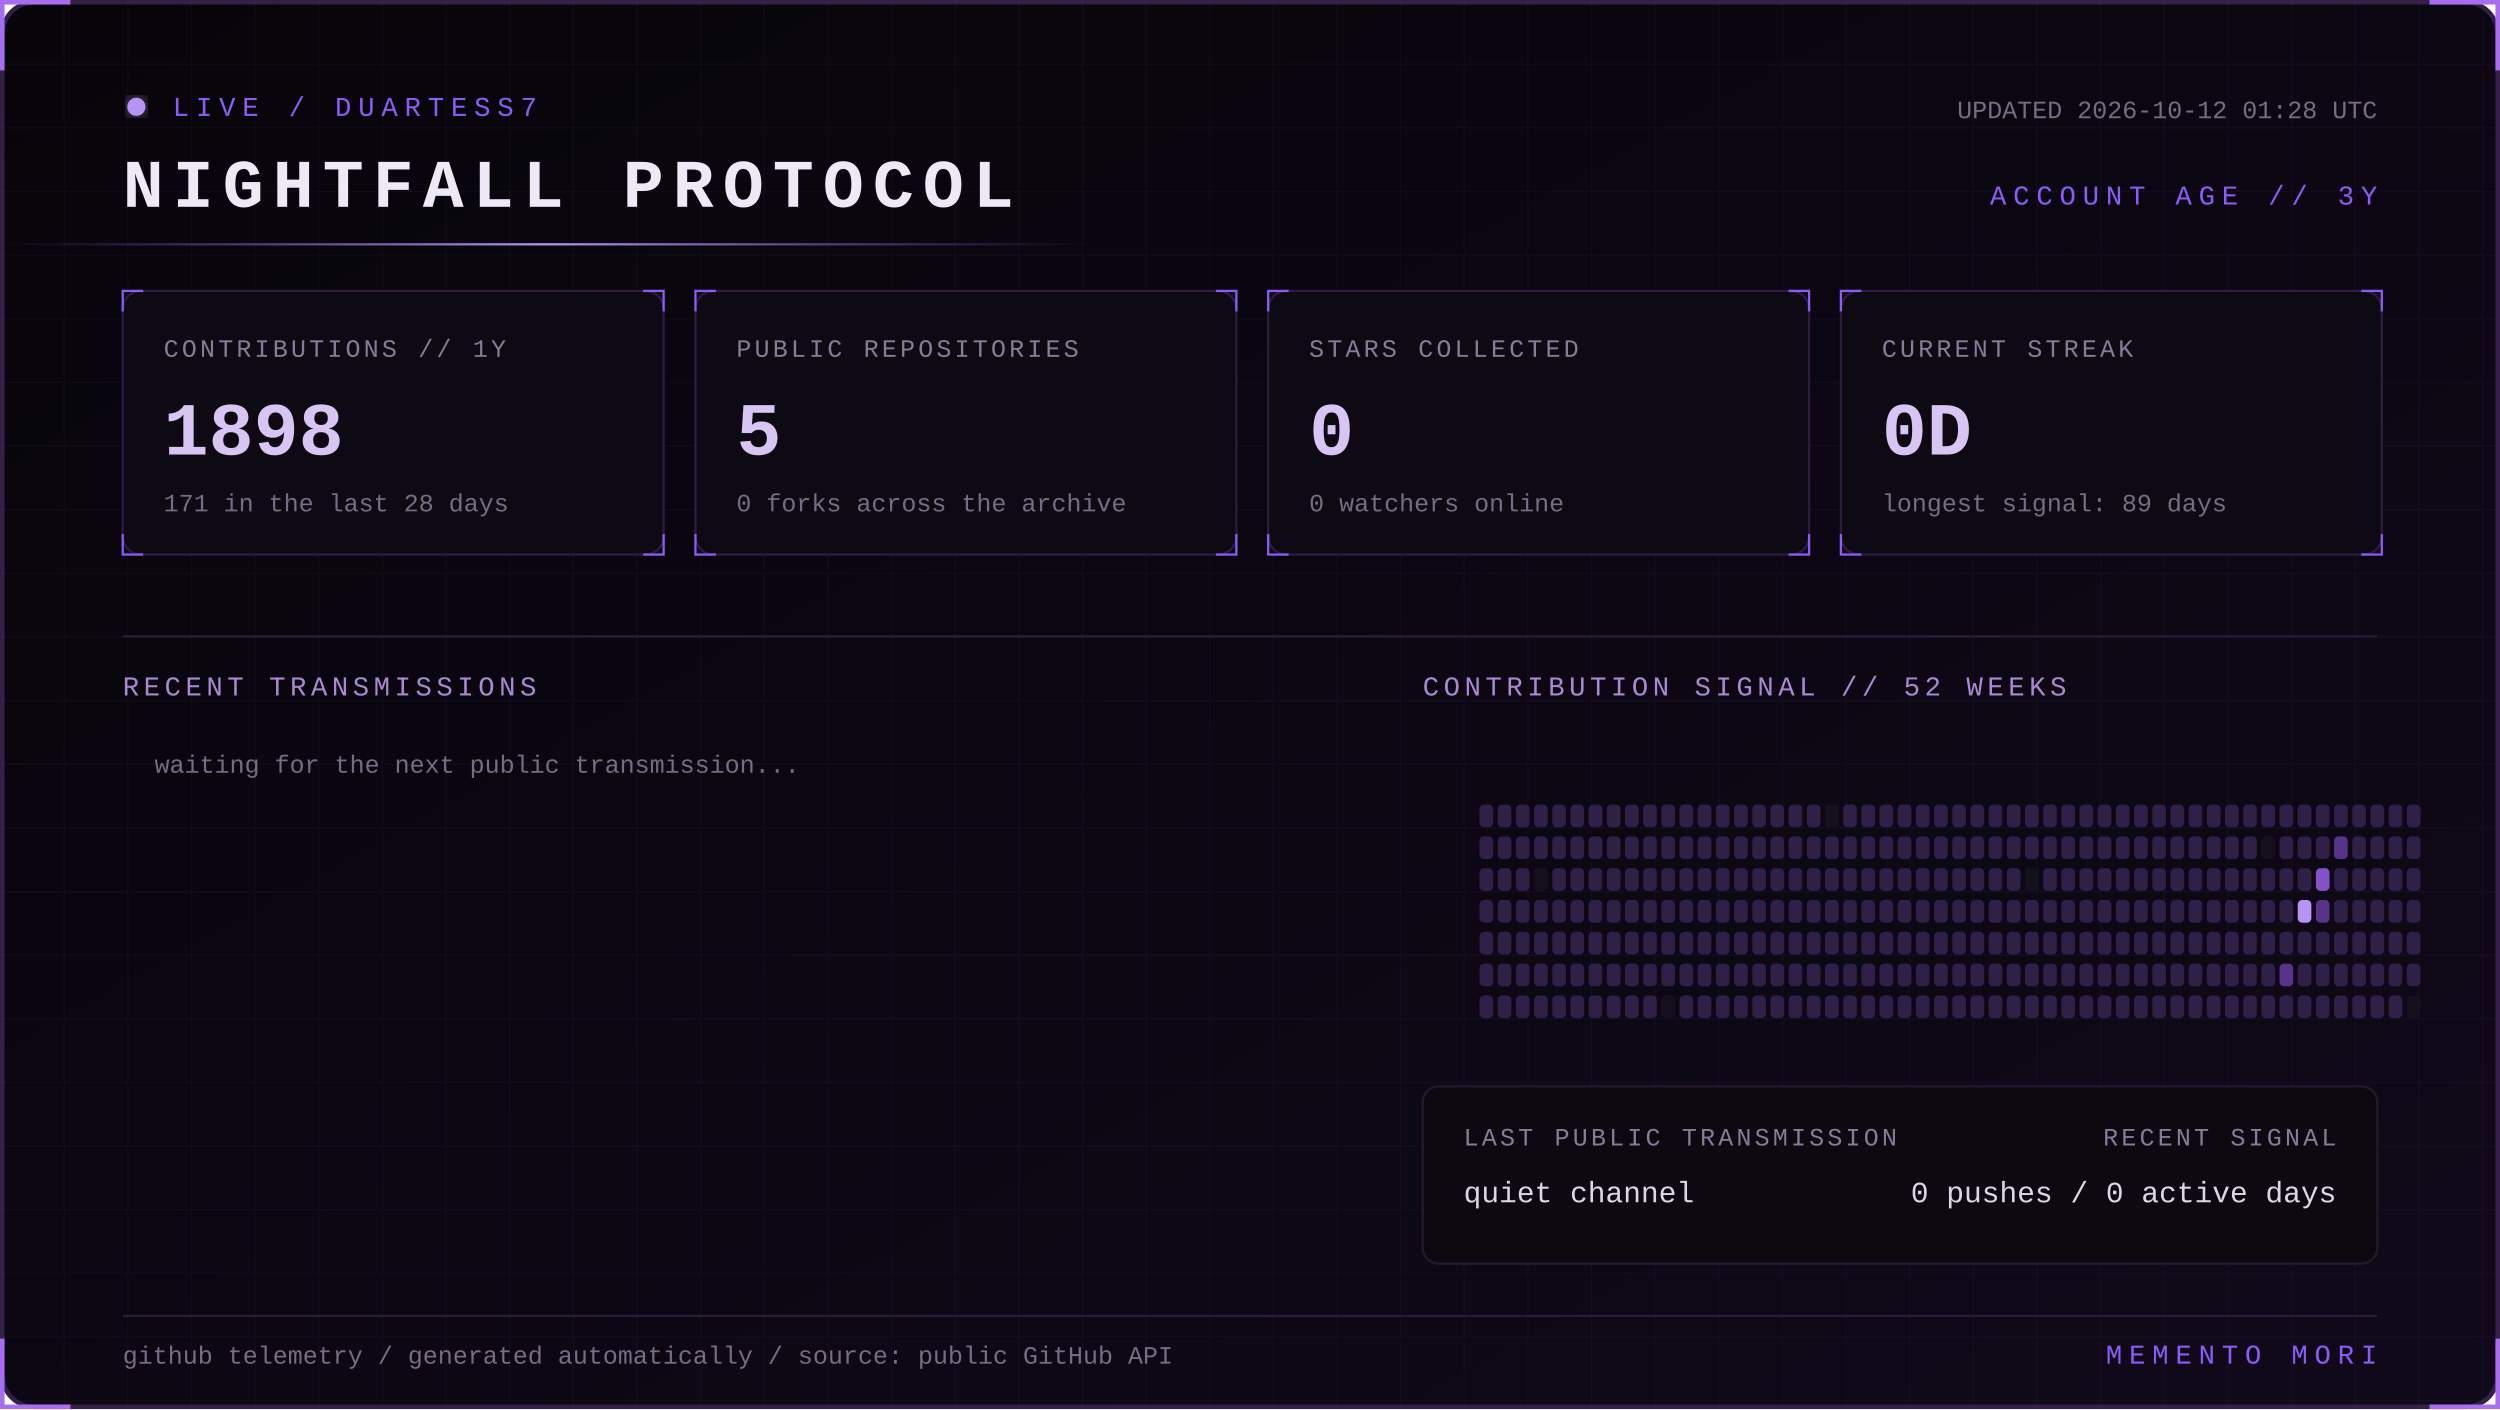
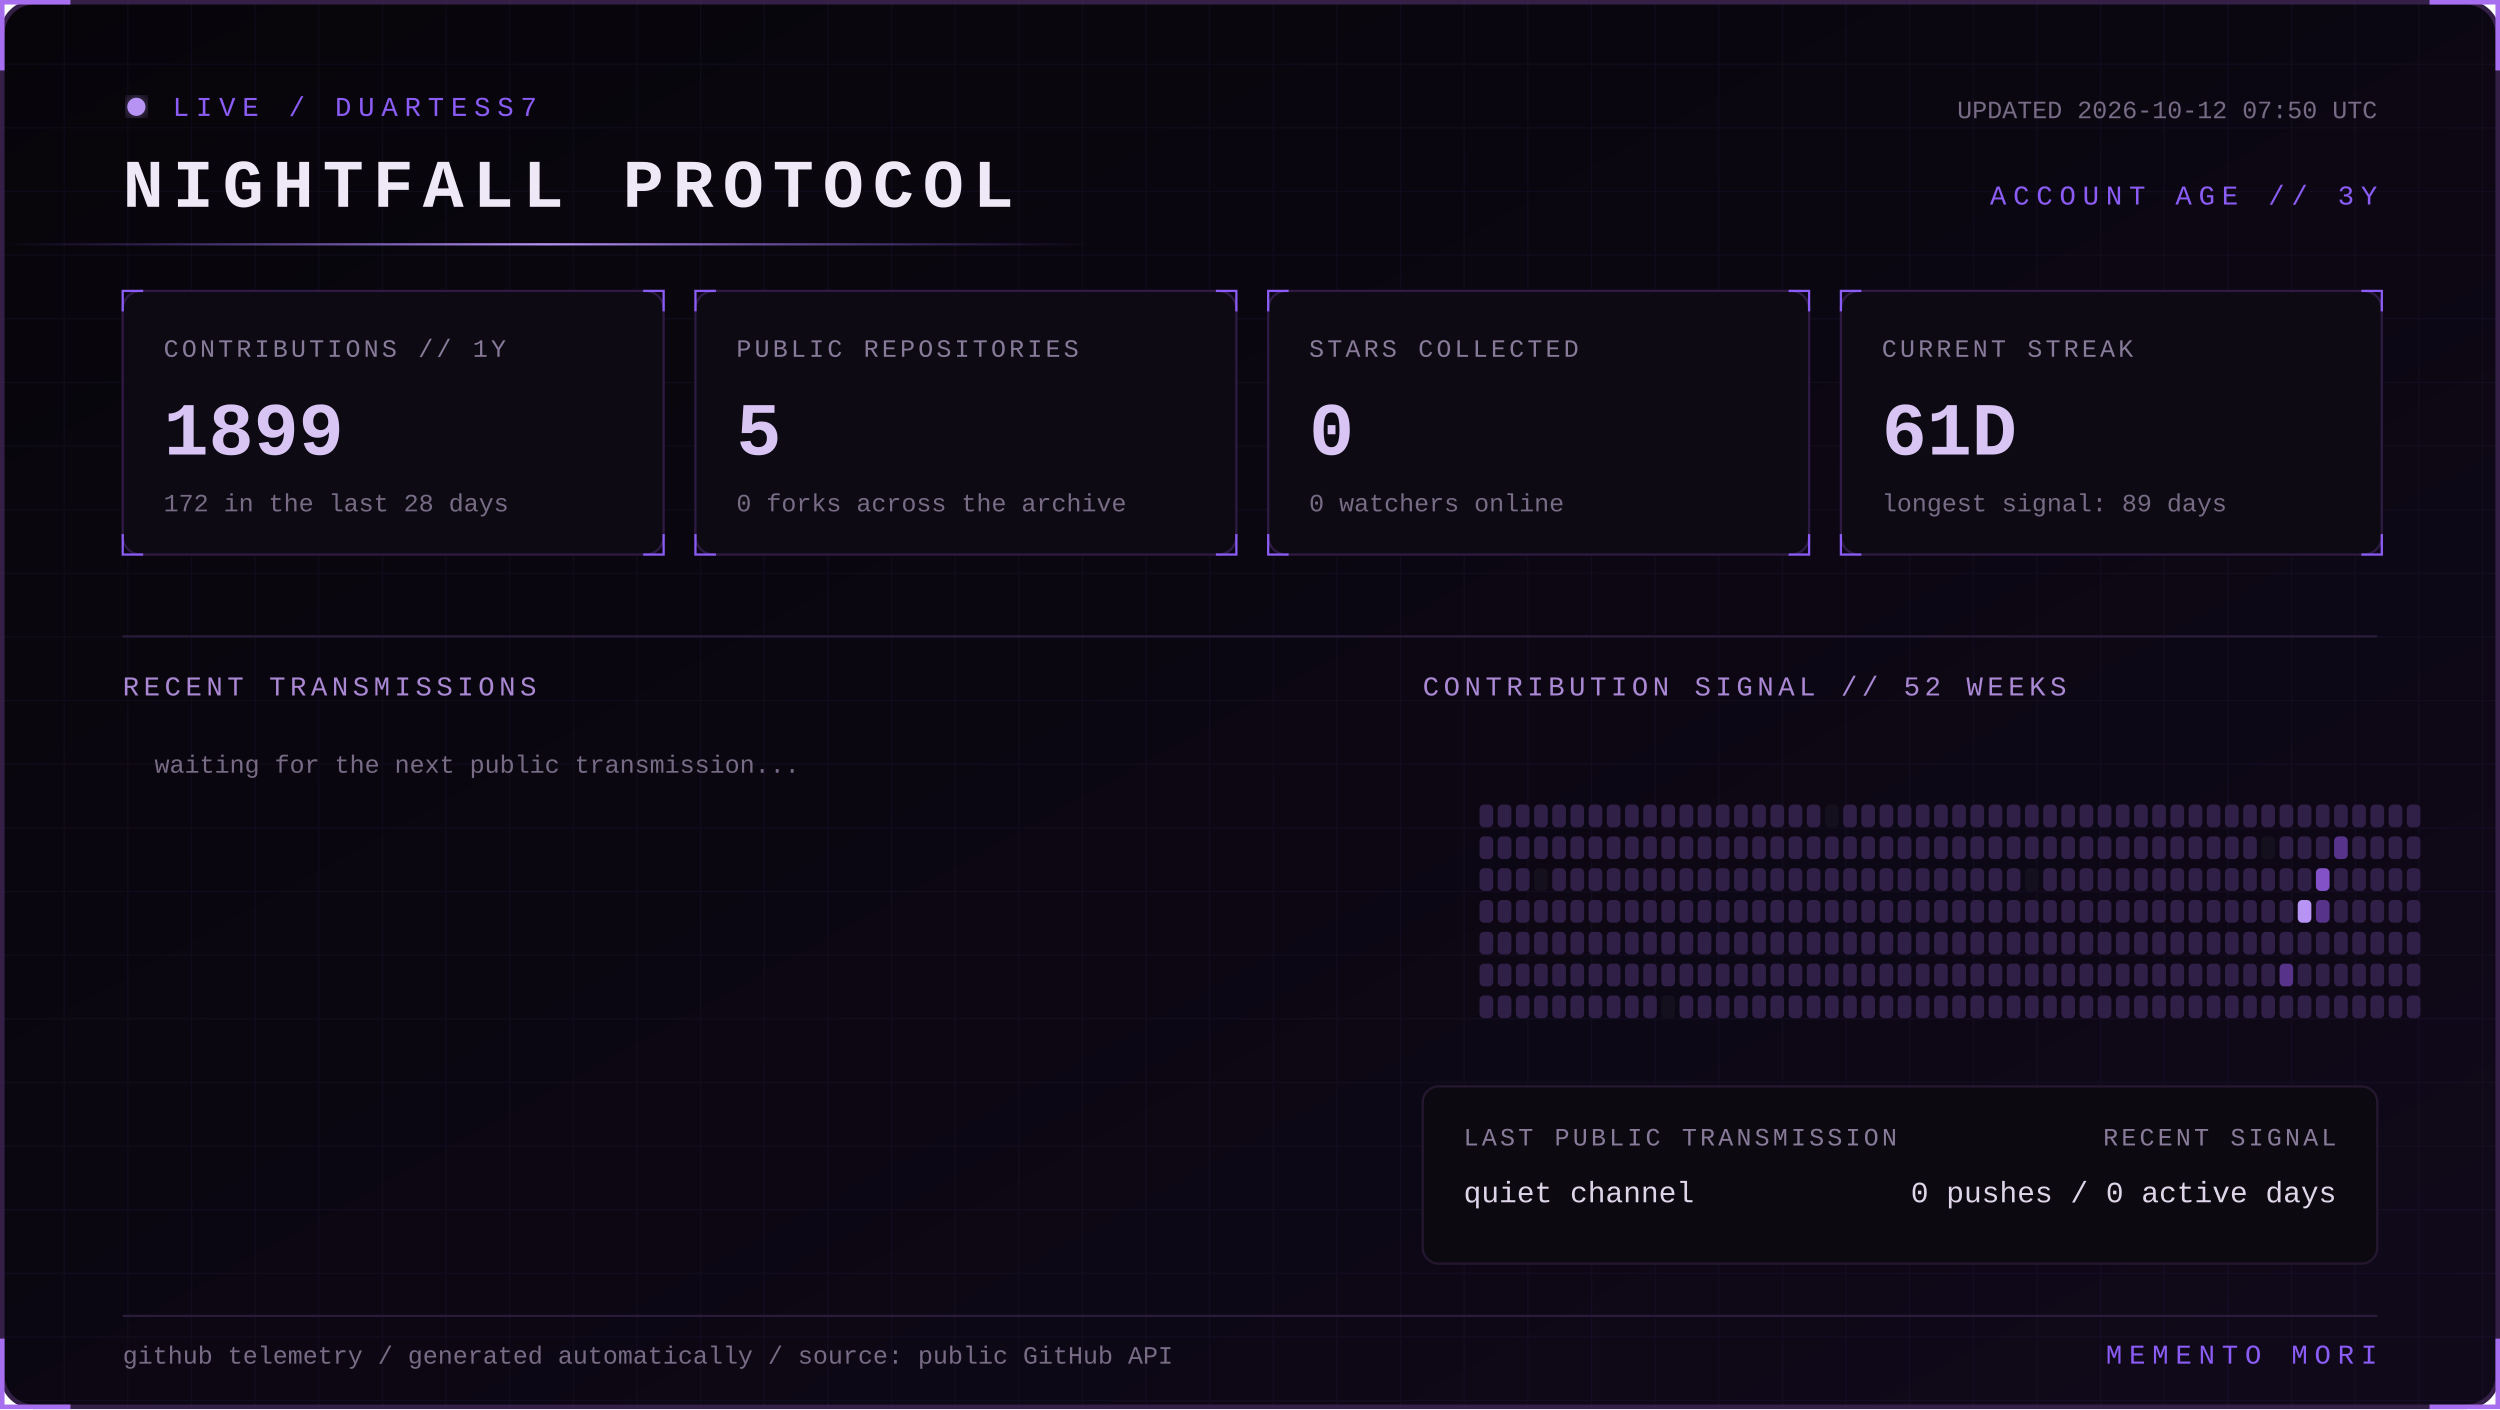
<svg xmlns="http://www.w3.org/2000/svg" width="1100" height="620" viewBox="0 0 1100 620" role="img" aria-labelledby="title desc">
  <defs>
    <linearGradient id="bg" x1="0" y1="0" x2="1" y2="1">
      <stop stop-color="#07050a" />
      <stop offset="1" stop-color="#10091a" />
    </linearGradient>
    <linearGradient id="beam">
      <stop stop-color="#8b5cf6" stop-opacity="0" />
      <stop offset=".5" stop-color="#b794f4" />
      <stop offset="1" stop-color="#8b5cf6" stop-opacity="0" />
    </linearGradient>
    <filter id="glow">
      <feGaussianBlur stdDeviation="4" result="b" />
      <feMerge>
        <feMergeNode in="b" />
        <feMergeNode in="SourceGraphic" />
      </feMerge>
    </filter>
    <pattern id="grid" width="28" height="28" patternUnits="userSpaceOnUse">
      <path d="M28 0H0V28" fill="none" stroke="#8b5cf6" stroke-opacity=".055" />
    </pattern>
    <style>
      text { font-family: Consolas, 'Courier New', monospace; }
      .kicker { fill:#8b5cf6; font-size:12px; letter-spacing:3px; }
      .title { fill:#eee8f7; font-size:30px; font-weight:700; letter-spacing:4px; }
      .label { fill:#887a99; font-size:11px; letter-spacing:1.4px; }
      .value { fill:#d8c5f4; font-size:33px; font-weight:700; }
      .detail,.pct { fill:#776b85; font-size:11px; }
      .section { fill:#aa88d4; font-size:12px; letter-spacing:2px; }
      .lang { fill:#ded5e8; font-size:13px; }
      .event { fill:#a98bce; font-size:11px; letter-spacing:1px; }
      .scan { animation:scan 5s linear infinite; }
      .blink { animation:blink 1.6s step-end infinite; }
      @keyframes scan { from { transform:translateX(-500px) } to { transform:translateX(1100px) } }
      @keyframes blink { 50% { opacity:.25 } }
    </style>
  </defs>
  <rect x="1" y="1" width="1098" height="618" rx="14" fill="url(#bg)" stroke="#342047" stroke-width="2" />
  <rect x="1" y="1" width="1098" height="618" rx="14" fill="url(#grid)" />
  <path d="M31 1H1v30 M1069 1h30v30 M1099 589v30h-30 M31 619H1v-30" stroke="#a76ff0" stroke-width="2" fill="none" />
  <g transform="translate(54 42)">
    <circle cx="6" cy="5" r="4" fill="#b794f4" filter="url(#glow)" class="blink" />
    <text x="22" y="9" class="kicker">LIVE / DUARTESS7</text>
    <text y="49" class="title">NIGHTFALL PROTOCOL</text>
-     <text x="992" y="10" text-anchor="end" class="detail">UPDATED 2026-10-12 01:28 UTC</text>
+     <text x="992" y="10" text-anchor="end" class="detail">UPDATED 2026-10-12 07:50 UTC</text>
    <text x="992" y="48" text-anchor="end" class="kicker">ACCOUNT AGE // 3Y</text>
  </g>
  <rect y="107" width="480" height="1" fill="url(#beam)" class="scan" />
  <g transform="translate(54 128)">
    <rect width="238" height="116" rx="8" fill="#0d0a13" stroke="#2d1b43" />
    <path d="M0 9V0h9 M229 0h9v9 M238 107v9h-9 M9 116H0v-9" stroke="#8b5cf6" fill="none" />
    <text x="18" y="29" class="label">CONTRIBUTIONS // 1Y</text>
-     <text x="18" y="72" class="value">1898</text>
-     <text x="18" y="97" class="detail">171 in the last 28 days</text>
+     <text x="18" y="72" class="value">1899</text>
+     <text x="18" y="97" class="detail">172 in the last 28 days</text>
  </g>
  <g transform="translate(306 128)">
    <rect width="238" height="116" rx="8" fill="#0d0a13" stroke="#2d1b43" />
    <path d="M0 9V0h9 M229 0h9v9 M238 107v9h-9 M9 116H0v-9" stroke="#8b5cf6" fill="none" />
    <text x="18" y="29" class="label">PUBLIC REPOSITORIES</text>
    <text x="18" y="72" class="value">5</text>
    <text x="18" y="97" class="detail">0 forks across the archive</text>
  </g>
  <g transform="translate(558 128)">
    <rect width="238" height="116" rx="8" fill="#0d0a13" stroke="#2d1b43" />
    <path d="M0 9V0h9 M229 0h9v9 M238 107v9h-9 M9 116H0v-9" stroke="#8b5cf6" fill="none" />
    <text x="18" y="29" class="label">STARS COLLECTED</text>
    <text x="18" y="72" class="value">0</text>
    <text x="18" y="97" class="detail">0 watchers online</text>
  </g>
  <g transform="translate(810 128)">
    <rect width="238" height="116" rx="8" fill="#0d0a13" stroke="#2d1b43" />
    <path d="M0 9V0h9 M229 0h9v9 M238 107v9h-9 M9 116H0v-9" stroke="#8b5cf6" fill="none" />
    <text x="18" y="29" class="label">CURRENT STREAK</text>
-     <text x="18" y="72" class="value">0D</text>
+     <text x="18" y="72" class="value">61D</text>
    <text x="18" y="97" class="detail">longest signal: 89 days</text>
  </g>
  <path d="M54 280H1046" stroke="#291b39" />
  <text x="54" y="306" class="section">RECENT TRANSMISSIONS</text>
  <text x="626" y="306" class="section">CONTRIBUTION SIGNAL // 52 WEEKS</text>
  <text x="68" y="340" class="detail">waiting for the next public transmission...</text>
  <g>
    <rect x="651" y="354" width="6" height="10" rx="2" fill="#302047" />
    <rect x="651" y="368" width="6" height="10" rx="2" fill="#302047" />
    <rect x="651" y="382" width="6" height="10" rx="2" fill="#302047" />
    <rect x="651" y="396" width="6" height="10" rx="2" fill="#302047" />
    <rect x="651" y="410" width="6" height="10" rx="2" fill="#302047" />
    <rect x="651" y="424" width="6" height="10" rx="2" fill="#302047" />
    <rect x="651" y="438" width="6" height="10" rx="2" fill="#302047" />
    <rect x="659" y="354" width="6" height="10" rx="2" fill="#302047" />
    <rect x="659" y="368" width="6" height="10" rx="2" fill="#302047" />
    <rect x="659" y="382" width="6" height="10" rx="2" fill="#302047" />
    <rect x="659" y="396" width="6" height="10" rx="2" fill="#302047" />
    <rect x="659" y="410" width="6" height="10" rx="2" fill="#302047" />
    <rect x="659" y="424" width="6" height="10" rx="2" fill="#302047" />
    <rect x="659" y="438" width="6" height="10" rx="2" fill="#302047" />
    <rect x="667" y="354" width="6" height="10" rx="2" fill="#302047" />
    <rect x="667" y="368" width="6" height="10" rx="2" fill="#302047" />
    <rect x="667" y="382" width="6" height="10" rx="2" fill="#302047" />
    <rect x="667" y="396" width="6" height="10" rx="2" fill="#302047" />
    <rect x="667" y="410" width="6" height="10" rx="2" fill="#302047" />
    <rect x="667" y="424" width="6" height="10" rx="2" fill="#302047" />
    <rect x="667" y="438" width="6" height="10" rx="2" fill="#302047" />
    <rect x="675" y="354" width="6" height="10" rx="2" fill="#302047" />
    <rect x="675" y="368" width="6" height="10" rx="2" fill="#302047" />
    <rect x="675" y="382" width="6" height="10" rx="2" fill="#15101d" />
    <rect x="675" y="396" width="6" height="10" rx="2" fill="#302047" />
    <rect x="675" y="410" width="6" height="10" rx="2" fill="#302047" />
    <rect x="675" y="424" width="6" height="10" rx="2" fill="#302047" />
    <rect x="675" y="438" width="6" height="10" rx="2" fill="#302047" />
    <rect x="683" y="354" width="6" height="10" rx="2" fill="#302047" />
    <rect x="683" y="368" width="6" height="10" rx="2" fill="#302047" />
    <rect x="683" y="382" width="6" height="10" rx="2" fill="#302047" />
    <rect x="683" y="396" width="6" height="10" rx="2" fill="#302047" />
    <rect x="683" y="410" width="6" height="10" rx="2" fill="#302047" />
    <rect x="683" y="424" width="6" height="10" rx="2" fill="#302047" />
    <rect x="683" y="438" width="6" height="10" rx="2" fill="#302047" />
    <rect x="691" y="354" width="6" height="10" rx="2" fill="#302047" />
    <rect x="691" y="368" width="6" height="10" rx="2" fill="#302047" />
    <rect x="691" y="382" width="6" height="10" rx="2" fill="#302047" />
    <rect x="691" y="396" width="6" height="10" rx="2" fill="#302047" />
    <rect x="691" y="410" width="6" height="10" rx="2" fill="#302047" />
    <rect x="691" y="424" width="6" height="10" rx="2" fill="#302047" />
    <rect x="691" y="438" width="6" height="10" rx="2" fill="#302047" />
    <rect x="699" y="354" width="6" height="10" rx="2" fill="#302047" />
    <rect x="699" y="368" width="6" height="10" rx="2" fill="#302047" />
    <rect x="699" y="382" width="6" height="10" rx="2" fill="#302047" />
    <rect x="699" y="396" width="6" height="10" rx="2" fill="#302047" />
    <rect x="699" y="410" width="6" height="10" rx="2" fill="#302047" />
    <rect x="699" y="424" width="6" height="10" rx="2" fill="#302047" />
    <rect x="699" y="438" width="6" height="10" rx="2" fill="#302047" />
    <rect x="707" y="354" width="6" height="10" rx="2" fill="#302047" />
    <rect x="707" y="368" width="6" height="10" rx="2" fill="#302047" />
    <rect x="707" y="382" width="6" height="10" rx="2" fill="#302047" />
    <rect x="707" y="396" width="6" height="10" rx="2" fill="#302047" />
    <rect x="707" y="410" width="6" height="10" rx="2" fill="#302047" />
    <rect x="707" y="424" width="6" height="10" rx="2" fill="#302047" />
    <rect x="707" y="438" width="6" height="10" rx="2" fill="#302047" />
    <rect x="715" y="354" width="6" height="10" rx="2" fill="#302047" />
    <rect x="715" y="368" width="6" height="10" rx="2" fill="#302047" />
    <rect x="715" y="382" width="6" height="10" rx="2" fill="#302047" />
    <rect x="715" y="396" width="6" height="10" rx="2" fill="#302047" />
    <rect x="715" y="410" width="6" height="10" rx="2" fill="#302047" />
    <rect x="715" y="424" width="6" height="10" rx="2" fill="#302047" />
    <rect x="715" y="438" width="6" height="10" rx="2" fill="#302047" />
    <rect x="723" y="354" width="6" height="10" rx="2" fill="#302047" />
    <rect x="723" y="368" width="6" height="10" rx="2" fill="#302047" />
    <rect x="723" y="382" width="6" height="10" rx="2" fill="#302047" />
    <rect x="723" y="396" width="6" height="10" rx="2" fill="#302047" />
    <rect x="723" y="410" width="6" height="10" rx="2" fill="#302047" />
    <rect x="723" y="424" width="6" height="10" rx="2" fill="#302047" />
    <rect x="723" y="438" width="6" height="10" rx="2" fill="#302047" />
    <rect x="731" y="354" width="6" height="10" rx="2" fill="#302047" />
    <rect x="731" y="368" width="6" height="10" rx="2" fill="#302047" />
    <rect x="731" y="382" width="6" height="10" rx="2" fill="#302047" />
    <rect x="731" y="396" width="6" height="10" rx="2" fill="#302047" />
    <rect x="731" y="410" width="6" height="10" rx="2" fill="#302047" />
    <rect x="731" y="424" width="6" height="10" rx="2" fill="#302047" />
    <rect x="731" y="438" width="6" height="10" rx="2" fill="#15101d" />
    <rect x="739" y="354" width="6" height="10" rx="2" fill="#302047" />
    <rect x="739" y="368" width="6" height="10" rx="2" fill="#302047" />
    <rect x="739" y="382" width="6" height="10" rx="2" fill="#302047" />
    <rect x="739" y="396" width="6" height="10" rx="2" fill="#302047" />
    <rect x="739" y="410" width="6" height="10" rx="2" fill="#302047" />
    <rect x="739" y="424" width="6" height="10" rx="2" fill="#302047" />
    <rect x="739" y="438" width="6" height="10" rx="2" fill="#302047" />
    <rect x="747" y="354" width="6" height="10" rx="2" fill="#302047" />
    <rect x="747" y="368" width="6" height="10" rx="2" fill="#302047" />
    <rect x="747" y="382" width="6" height="10" rx="2" fill="#302047" />
    <rect x="747" y="396" width="6" height="10" rx="2" fill="#302047" />
    <rect x="747" y="410" width="6" height="10" rx="2" fill="#302047" />
    <rect x="747" y="424" width="6" height="10" rx="2" fill="#302047" />
    <rect x="747" y="438" width="6" height="10" rx="2" fill="#302047" />
    <rect x="755" y="354" width="6" height="10" rx="2" fill="#302047" />
    <rect x="755" y="368" width="6" height="10" rx="2" fill="#302047" />
    <rect x="755" y="382" width="6" height="10" rx="2" fill="#302047" />
    <rect x="755" y="396" width="6" height="10" rx="2" fill="#302047" />
    <rect x="755" y="410" width="6" height="10" rx="2" fill="#302047" />
    <rect x="755" y="424" width="6" height="10" rx="2" fill="#302047" />
    <rect x="755" y="438" width="6" height="10" rx="2" fill="#302047" />
    <rect x="763" y="354" width="6" height="10" rx="2" fill="#302047" />
    <rect x="763" y="368" width="6" height="10" rx="2" fill="#302047" />
    <rect x="763" y="382" width="6" height="10" rx="2" fill="#302047" />
    <rect x="763" y="396" width="6" height="10" rx="2" fill="#302047" />
    <rect x="763" y="410" width="6" height="10" rx="2" fill="#302047" />
    <rect x="763" y="424" width="6" height="10" rx="2" fill="#302047" />
    <rect x="763" y="438" width="6" height="10" rx="2" fill="#302047" />
    <rect x="771" y="354" width="6" height="10" rx="2" fill="#302047" />
    <rect x="771" y="368" width="6" height="10" rx="2" fill="#302047" />
    <rect x="771" y="382" width="6" height="10" rx="2" fill="#302047" />
    <rect x="771" y="396" width="6" height="10" rx="2" fill="#302047" />
    <rect x="771" y="410" width="6" height="10" rx="2" fill="#302047" />
    <rect x="771" y="424" width="6" height="10" rx="2" fill="#302047" />
    <rect x="771" y="438" width="6" height="10" rx="2" fill="#302047" />
    <rect x="779" y="354" width="6" height="10" rx="2" fill="#302047" />
    <rect x="779" y="368" width="6" height="10" rx="2" fill="#302047" />
    <rect x="779" y="382" width="6" height="10" rx="2" fill="#302047" />
    <rect x="779" y="396" width="6" height="10" rx="2" fill="#302047" />
    <rect x="779" y="410" width="6" height="10" rx="2" fill="#302047" />
    <rect x="779" y="424" width="6" height="10" rx="2" fill="#302047" />
    <rect x="779" y="438" width="6" height="10" rx="2" fill="#302047" />
    <rect x="787" y="354" width="6" height="10" rx="2" fill="#302047" />
    <rect x="787" y="368" width="6" height="10" rx="2" fill="#302047" />
    <rect x="787" y="382" width="6" height="10" rx="2" fill="#302047" />
    <rect x="787" y="396" width="6" height="10" rx="2" fill="#302047" />
    <rect x="787" y="410" width="6" height="10" rx="2" fill="#302047" />
    <rect x="787" y="424" width="6" height="10" rx="2" fill="#302047" />
    <rect x="787" y="438" width="6" height="10" rx="2" fill="#302047" />
    <rect x="795" y="354" width="6" height="10" rx="2" fill="#302047" />
    <rect x="795" y="368" width="6" height="10" rx="2" fill="#302047" />
    <rect x="795" y="382" width="6" height="10" rx="2" fill="#302047" />
    <rect x="795" y="396" width="6" height="10" rx="2" fill="#302047" />
    <rect x="795" y="410" width="6" height="10" rx="2" fill="#302047" />
    <rect x="795" y="424" width="6" height="10" rx="2" fill="#302047" />
    <rect x="795" y="438" width="6" height="10" rx="2" fill="#302047" />
    <rect x="803" y="354" width="6" height="10" rx="2" fill="#15101d" />
    <rect x="803" y="368" width="6" height="10" rx="2" fill="#302047" />
    <rect x="803" y="382" width="6" height="10" rx="2" fill="#302047" />
    <rect x="803" y="396" width="6" height="10" rx="2" fill="#302047" />
    <rect x="803" y="410" width="6" height="10" rx="2" fill="#302047" />
    <rect x="803" y="424" width="6" height="10" rx="2" fill="#302047" />
    <rect x="803" y="438" width="6" height="10" rx="2" fill="#302047" />
    <rect x="811" y="354" width="6" height="10" rx="2" fill="#302047" />
    <rect x="811" y="368" width="6" height="10" rx="2" fill="#302047" />
    <rect x="811" y="382" width="6" height="10" rx="2" fill="#302047" />
    <rect x="811" y="396" width="6" height="10" rx="2" fill="#302047" />
    <rect x="811" y="410" width="6" height="10" rx="2" fill="#302047" />
    <rect x="811" y="424" width="6" height="10" rx="2" fill="#302047" />
    <rect x="811" y="438" width="6" height="10" rx="2" fill="#302047" />
    <rect x="819" y="354" width="6" height="10" rx="2" fill="#302047" />
    <rect x="819" y="368" width="6" height="10" rx="2" fill="#302047" />
    <rect x="819" y="382" width="6" height="10" rx="2" fill="#302047" />
    <rect x="819" y="396" width="6" height="10" rx="2" fill="#302047" />
    <rect x="819" y="410" width="6" height="10" rx="2" fill="#302047" />
    <rect x="819" y="424" width="6" height="10" rx="2" fill="#302047" />
    <rect x="819" y="438" width="6" height="10" rx="2" fill="#302047" />
    <rect x="827" y="354" width="6" height="10" rx="2" fill="#302047" />
    <rect x="827" y="368" width="6" height="10" rx="2" fill="#302047" />
    <rect x="827" y="382" width="6" height="10" rx="2" fill="#302047" />
    <rect x="827" y="396" width="6" height="10" rx="2" fill="#302047" />
    <rect x="827" y="410" width="6" height="10" rx="2" fill="#302047" />
    <rect x="827" y="424" width="6" height="10" rx="2" fill="#302047" />
    <rect x="827" y="438" width="6" height="10" rx="2" fill="#302047" />
    <rect x="835" y="354" width="6" height="10" rx="2" fill="#302047" />
    <rect x="835" y="368" width="6" height="10" rx="2" fill="#302047" />
    <rect x="835" y="382" width="6" height="10" rx="2" fill="#302047" />
    <rect x="835" y="396" width="6" height="10" rx="2" fill="#302047" />
    <rect x="835" y="410" width="6" height="10" rx="2" fill="#302047" />
    <rect x="835" y="424" width="6" height="10" rx="2" fill="#302047" />
    <rect x="835" y="438" width="6" height="10" rx="2" fill="#302047" />
    <rect x="843" y="354" width="6" height="10" rx="2" fill="#302047" />
    <rect x="843" y="368" width="6" height="10" rx="2" fill="#302047" />
    <rect x="843" y="382" width="6" height="10" rx="2" fill="#302047" />
    <rect x="843" y="396" width="6" height="10" rx="2" fill="#302047" />
    <rect x="843" y="410" width="6" height="10" rx="2" fill="#302047" />
    <rect x="843" y="424" width="6" height="10" rx="2" fill="#302047" />
    <rect x="843" y="438" width="6" height="10" rx="2" fill="#302047" />
    <rect x="851" y="354" width="6" height="10" rx="2" fill="#302047" />
    <rect x="851" y="368" width="6" height="10" rx="2" fill="#302047" />
    <rect x="851" y="382" width="6" height="10" rx="2" fill="#302047" />
    <rect x="851" y="396" width="6" height="10" rx="2" fill="#302047" />
    <rect x="851" y="410" width="6" height="10" rx="2" fill="#302047" />
    <rect x="851" y="424" width="6" height="10" rx="2" fill="#302047" />
    <rect x="851" y="438" width="6" height="10" rx="2" fill="#302047" />
    <rect x="859" y="354" width="6" height="10" rx="2" fill="#302047" />
    <rect x="859" y="368" width="6" height="10" rx="2" fill="#302047" />
    <rect x="859" y="382" width="6" height="10" rx="2" fill="#302047" />
    <rect x="859" y="396" width="6" height="10" rx="2" fill="#302047" />
    <rect x="859" y="410" width="6" height="10" rx="2" fill="#302047" />
    <rect x="859" y="424" width="6" height="10" rx="2" fill="#302047" />
    <rect x="859" y="438" width="6" height="10" rx="2" fill="#302047" />
    <rect x="867" y="354" width="6" height="10" rx="2" fill="#302047" />
    <rect x="867" y="368" width="6" height="10" rx="2" fill="#302047" />
    <rect x="867" y="382" width="6" height="10" rx="2" fill="#302047" />
    <rect x="867" y="396" width="6" height="10" rx="2" fill="#302047" />
    <rect x="867" y="410" width="6" height="10" rx="2" fill="#302047" />
    <rect x="867" y="424" width="6" height="10" rx="2" fill="#302047" />
    <rect x="867" y="438" width="6" height="10" rx="2" fill="#302047" />
    <rect x="875" y="354" width="6" height="10" rx="2" fill="#302047" />
    <rect x="875" y="368" width="6" height="10" rx="2" fill="#302047" />
    <rect x="875" y="382" width="6" height="10" rx="2" fill="#302047" />
    <rect x="875" y="396" width="6" height="10" rx="2" fill="#302047" />
    <rect x="875" y="410" width="6" height="10" rx="2" fill="#302047" />
    <rect x="875" y="424" width="6" height="10" rx="2" fill="#302047" />
    <rect x="875" y="438" width="6" height="10" rx="2" fill="#302047" />
    <rect x="883" y="354" width="6" height="10" rx="2" fill="#302047" />
    <rect x="883" y="368" width="6" height="10" rx="2" fill="#302047" />
    <rect x="883" y="382" width="6" height="10" rx="2" fill="#302047" />
    <rect x="883" y="396" width="6" height="10" rx="2" fill="#302047" />
    <rect x="883" y="410" width="6" height="10" rx="2" fill="#302047" />
    <rect x="883" y="424" width="6" height="10" rx="2" fill="#302047" />
    <rect x="883" y="438" width="6" height="10" rx="2" fill="#302047" />
    <rect x="891" y="354" width="6" height="10" rx="2" fill="#302047" />
    <rect x="891" y="368" width="6" height="10" rx="2" fill="#302047" />
    <rect x="891" y="382" width="6" height="10" rx="2" fill="#15101d" />
    <rect x="891" y="396" width="6" height="10" rx="2" fill="#302047" />
    <rect x="891" y="410" width="6" height="10" rx="2" fill="#302047" />
    <rect x="891" y="424" width="6" height="10" rx="2" fill="#302047" />
    <rect x="891" y="438" width="6" height="10" rx="2" fill="#302047" />
    <rect x="899" y="354" width="6" height="10" rx="2" fill="#302047" />
    <rect x="899" y="368" width="6" height="10" rx="2" fill="#302047" />
    <rect x="899" y="382" width="6" height="10" rx="2" fill="#302047" />
    <rect x="899" y="396" width="6" height="10" rx="2" fill="#302047" />
    <rect x="899" y="410" width="6" height="10" rx="2" fill="#302047" />
    <rect x="899" y="424" width="6" height="10" rx="2" fill="#302047" />
    <rect x="899" y="438" width="6" height="10" rx="2" fill="#302047" />
    <rect x="907" y="354" width="6" height="10" rx="2" fill="#302047" />
    <rect x="907" y="368" width="6" height="10" rx="2" fill="#302047" />
    <rect x="907" y="382" width="6" height="10" rx="2" fill="#302047" />
    <rect x="907" y="396" width="6" height="10" rx="2" fill="#302047" />
    <rect x="907" y="410" width="6" height="10" rx="2" fill="#302047" />
    <rect x="907" y="424" width="6" height="10" rx="2" fill="#302047" />
    <rect x="907" y="438" width="6" height="10" rx="2" fill="#302047" />
    <rect x="915" y="354" width="6" height="10" rx="2" fill="#302047" />
    <rect x="915" y="368" width="6" height="10" rx="2" fill="#302047" />
    <rect x="915" y="382" width="6" height="10" rx="2" fill="#302047" />
    <rect x="915" y="396" width="6" height="10" rx="2" fill="#302047" />
    <rect x="915" y="410" width="6" height="10" rx="2" fill="#302047" />
    <rect x="915" y="424" width="6" height="10" rx="2" fill="#302047" />
    <rect x="915" y="438" width="6" height="10" rx="2" fill="#302047" />
    <rect x="923" y="354" width="6" height="10" rx="2" fill="#302047" />
    <rect x="923" y="368" width="6" height="10" rx="2" fill="#302047" />
    <rect x="923" y="382" width="6" height="10" rx="2" fill="#302047" />
    <rect x="923" y="396" width="6" height="10" rx="2" fill="#302047" />
    <rect x="923" y="410" width="6" height="10" rx="2" fill="#302047" />
    <rect x="923" y="424" width="6" height="10" rx="2" fill="#302047" />
    <rect x="923" y="438" width="6" height="10" rx="2" fill="#302047" />
    <rect x="931" y="354" width="6" height="10" rx="2" fill="#302047" />
    <rect x="931" y="368" width="6" height="10" rx="2" fill="#302047" />
    <rect x="931" y="382" width="6" height="10" rx="2" fill="#302047" />
    <rect x="931" y="396" width="6" height="10" rx="2" fill="#302047" />
    <rect x="931" y="410" width="6" height="10" rx="2" fill="#302047" />
    <rect x="931" y="424" width="6" height="10" rx="2" fill="#302047" />
    <rect x="931" y="438" width="6" height="10" rx="2" fill="#302047" />
    <rect x="939" y="354" width="6" height="10" rx="2" fill="#302047" />
    <rect x="939" y="368" width="6" height="10" rx="2" fill="#302047" />
    <rect x="939" y="382" width="6" height="10" rx="2" fill="#302047" />
    <rect x="939" y="396" width="6" height="10" rx="2" fill="#302047" />
    <rect x="939" y="410" width="6" height="10" rx="2" fill="#302047" />
    <rect x="939" y="424" width="6" height="10" rx="2" fill="#302047" />
    <rect x="939" y="438" width="6" height="10" rx="2" fill="#302047" />
    <rect x="947" y="354" width="6" height="10" rx="2" fill="#302047" />
    <rect x="947" y="368" width="6" height="10" rx="2" fill="#302047" />
    <rect x="947" y="382" width="6" height="10" rx="2" fill="#302047" />
    <rect x="947" y="396" width="6" height="10" rx="2" fill="#302047" />
    <rect x="947" y="410" width="6" height="10" rx="2" fill="#302047" />
    <rect x="947" y="424" width="6" height="10" rx="2" fill="#302047" />
    <rect x="947" y="438" width="6" height="10" rx="2" fill="#302047" />
    <rect x="955" y="354" width="6" height="10" rx="2" fill="#302047" />
    <rect x="955" y="368" width="6" height="10" rx="2" fill="#302047" />
    <rect x="955" y="382" width="6" height="10" rx="2" fill="#302047" />
    <rect x="955" y="396" width="6" height="10" rx="2" fill="#302047" />
    <rect x="955" y="410" width="6" height="10" rx="2" fill="#302047" />
    <rect x="955" y="424" width="6" height="10" rx="2" fill="#302047" />
    <rect x="955" y="438" width="6" height="10" rx="2" fill="#302047" />
    <rect x="963" y="354" width="6" height="10" rx="2" fill="#302047" />
    <rect x="963" y="368" width="6" height="10" rx="2" fill="#302047" />
    <rect x="963" y="382" width="6" height="10" rx="2" fill="#302047" />
    <rect x="963" y="396" width="6" height="10" rx="2" fill="#302047" />
    <rect x="963" y="410" width="6" height="10" rx="2" fill="#302047" />
    <rect x="963" y="424" width="6" height="10" rx="2" fill="#302047" />
    <rect x="963" y="438" width="6" height="10" rx="2" fill="#302047" />
    <rect x="971" y="354" width="6" height="10" rx="2" fill="#302047" />
    <rect x="971" y="368" width="6" height="10" rx="2" fill="#302047" />
    <rect x="971" y="382" width="6" height="10" rx="2" fill="#302047" />
    <rect x="971" y="396" width="6" height="10" rx="2" fill="#302047" />
    <rect x="971" y="410" width="6" height="10" rx="2" fill="#302047" />
    <rect x="971" y="424" width="6" height="10" rx="2" fill="#302047" />
    <rect x="971" y="438" width="6" height="10" rx="2" fill="#302047" />
    <rect x="979" y="354" width="6" height="10" rx="2" fill="#302047" />
    <rect x="979" y="368" width="6" height="10" rx="2" fill="#302047" />
    <rect x="979" y="382" width="6" height="10" rx="2" fill="#302047" />
    <rect x="979" y="396" width="6" height="10" rx="2" fill="#302047" />
    <rect x="979" y="410" width="6" height="10" rx="2" fill="#302047" />
    <rect x="979" y="424" width="6" height="10" rx="2" fill="#302047" />
    <rect x="979" y="438" width="6" height="10" rx="2" fill="#302047" />
    <rect x="987" y="354" width="6" height="10" rx="2" fill="#302047" />
    <rect x="987" y="368" width="6" height="10" rx="2" fill="#302047" />
    <rect x="987" y="382" width="6" height="10" rx="2" fill="#302047" />
    <rect x="987" y="396" width="6" height="10" rx="2" fill="#302047" />
    <rect x="987" y="410" width="6" height="10" rx="2" fill="#302047" />
    <rect x="987" y="424" width="6" height="10" rx="2" fill="#302047" />
    <rect x="987" y="438" width="6" height="10" rx="2" fill="#302047" />
    <rect x="995" y="354" width="6" height="10" rx="2" fill="#302047" />
    <rect x="995" y="368" width="6" height="10" rx="2" fill="#15101d" />
    <rect x="995" y="382" width="6" height="10" rx="2" fill="#302047" />
    <rect x="995" y="396" width="6" height="10" rx="2" fill="#302047" />
    <rect x="995" y="410" width="6" height="10" rx="2" fill="#302047" />
    <rect x="995" y="424" width="6" height="10" rx="2" fill="#302047" />
    <rect x="995" y="438" width="6" height="10" rx="2" fill="#302047" />
    <rect x="1003" y="354" width="6" height="10" rx="2" fill="#302047" />
    <rect x="1003" y="368" width="6" height="10" rx="2" fill="#302047" />
    <rect x="1003" y="382" width="6" height="10" rx="2" fill="#302047" />
    <rect x="1003" y="396" width="6" height="10" rx="2" fill="#302047" />
    <rect x="1003" y="410" width="6" height="10" rx="2" fill="#302047" />
    <rect x="1003" y="424" width="6" height="10" rx="2" fill="#57338a" />
    <rect x="1003" y="438" width="6" height="10" rx="2" fill="#302047" />
    <rect x="1011" y="354" width="6" height="10" rx="2" fill="#302047" />
    <rect x="1011" y="368" width="6" height="10" rx="2" fill="#302047" />
    <rect x="1011" y="382" width="6" height="10" rx="2" fill="#302047" />
    <rect x="1011" y="396" width="6" height="10" rx="2" fill="#b794f4" />
    <rect x="1011" y="410" width="6" height="10" rx="2" fill="#302047" />
    <rect x="1011" y="424" width="6" height="10" rx="2" fill="#302047" />
    <rect x="1011" y="438" width="6" height="10" rx="2" fill="#302047" />
    <rect x="1019" y="354" width="6" height="10" rx="2" fill="#302047" />
    <rect x="1019" y="368" width="6" height="10" rx="2" fill="#302047" />
    <rect x="1019" y="382" width="6" height="10" rx="2" fill="#8452c7" />
    <rect x="1019" y="396" width="6" height="10" rx="2" fill="#57338a" />
    <rect x="1019" y="410" width="6" height="10" rx="2" fill="#302047" />
    <rect x="1019" y="424" width="6" height="10" rx="2" fill="#302047" />
    <rect x="1019" y="438" width="6" height="10" rx="2" fill="#302047" />
    <rect x="1027" y="354" width="6" height="10" rx="2" fill="#302047" />
    <rect x="1027" y="368" width="6" height="10" rx="2" fill="#57338a" />
    <rect x="1027" y="382" width="6" height="10" rx="2" fill="#302047" />
    <rect x="1027" y="396" width="6" height="10" rx="2" fill="#302047" />
    <rect x="1027" y="410" width="6" height="10" rx="2" fill="#302047" />
    <rect x="1027" y="424" width="6" height="10" rx="2" fill="#302047" />
    <rect x="1027" y="438" width="6" height="10" rx="2" fill="#302047" />
    <rect x="1035" y="354" width="6" height="10" rx="2" fill="#302047" />
    <rect x="1035" y="368" width="6" height="10" rx="2" fill="#302047" />
    <rect x="1035" y="382" width="6" height="10" rx="2" fill="#302047" />
    <rect x="1035" y="396" width="6" height="10" rx="2" fill="#302047" />
    <rect x="1035" y="410" width="6" height="10" rx="2" fill="#302047" />
    <rect x="1035" y="424" width="6" height="10" rx="2" fill="#302047" />
    <rect x="1035" y="438" width="6" height="10" rx="2" fill="#302047" />
    <rect x="1043" y="354" width="6" height="10" rx="2" fill="#302047" />
    <rect x="1043" y="368" width="6" height="10" rx="2" fill="#302047" />
    <rect x="1043" y="382" width="6" height="10" rx="2" fill="#302047" />
    <rect x="1043" y="396" width="6" height="10" rx="2" fill="#302047" />
    <rect x="1043" y="410" width="6" height="10" rx="2" fill="#302047" />
    <rect x="1043" y="424" width="6" height="10" rx="2" fill="#302047" />
    <rect x="1043" y="438" width="6" height="10" rx="2" fill="#302047" />
    <rect x="1051" y="354" width="6" height="10" rx="2" fill="#302047" />
    <rect x="1051" y="368" width="6" height="10" rx="2" fill="#302047" />
    <rect x="1051" y="382" width="6" height="10" rx="2" fill="#302047" />
    <rect x="1051" y="396" width="6" height="10" rx="2" fill="#302047" />
    <rect x="1051" y="410" width="6" height="10" rx="2" fill="#302047" />
    <rect x="1051" y="424" width="6" height="10" rx="2" fill="#302047" />
    <rect x="1051" y="438" width="6" height="10" rx="2" fill="#302047" />
    <rect x="1059" y="354" width="6" height="10" rx="2" fill="#302047" />
    <rect x="1059" y="368" width="6" height="10" rx="2" fill="#302047" />
    <rect x="1059" y="382" width="6" height="10" rx="2" fill="#302047" />
    <rect x="1059" y="396" width="6" height="10" rx="2" fill="#302047" />
    <rect x="1059" y="410" width="6" height="10" rx="2" fill="#302047" />
    <rect x="1059" y="424" width="6" height="10" rx="2" fill="#302047" />
-     <rect x="1059" y="438" width="6" height="10" rx="2" fill="#15101d" />
+     <rect x="1059" y="438" width="6" height="10" rx="2" fill="#302047" />
  </g>
  <g transform="translate(626 478)">
    <rect width="420" height="78" rx="7" fill="#0c0911" stroke="#24172f" />
    <text x="18" y="26" class="label">LAST PUBLIC TRANSMISSION</text>
    <text x="18" y="51" class="lang">quiet channel</text>
    <text x="402" y="26" text-anchor="end" class="label">RECENT SIGNAL</text>
    <text x="402" y="51" text-anchor="end" class="lang">0 pushes / 0 active days</text>
  </g>
  <path d="M54 579H1046" stroke="#291b39" />
  <text x="54" y="600" class="detail">github telemetry / generated automatically / source: public GitHub API</text>
  <text x="1046" y="600" text-anchor="end" class="kicker">MEMENTO MORI</text>
</svg>
